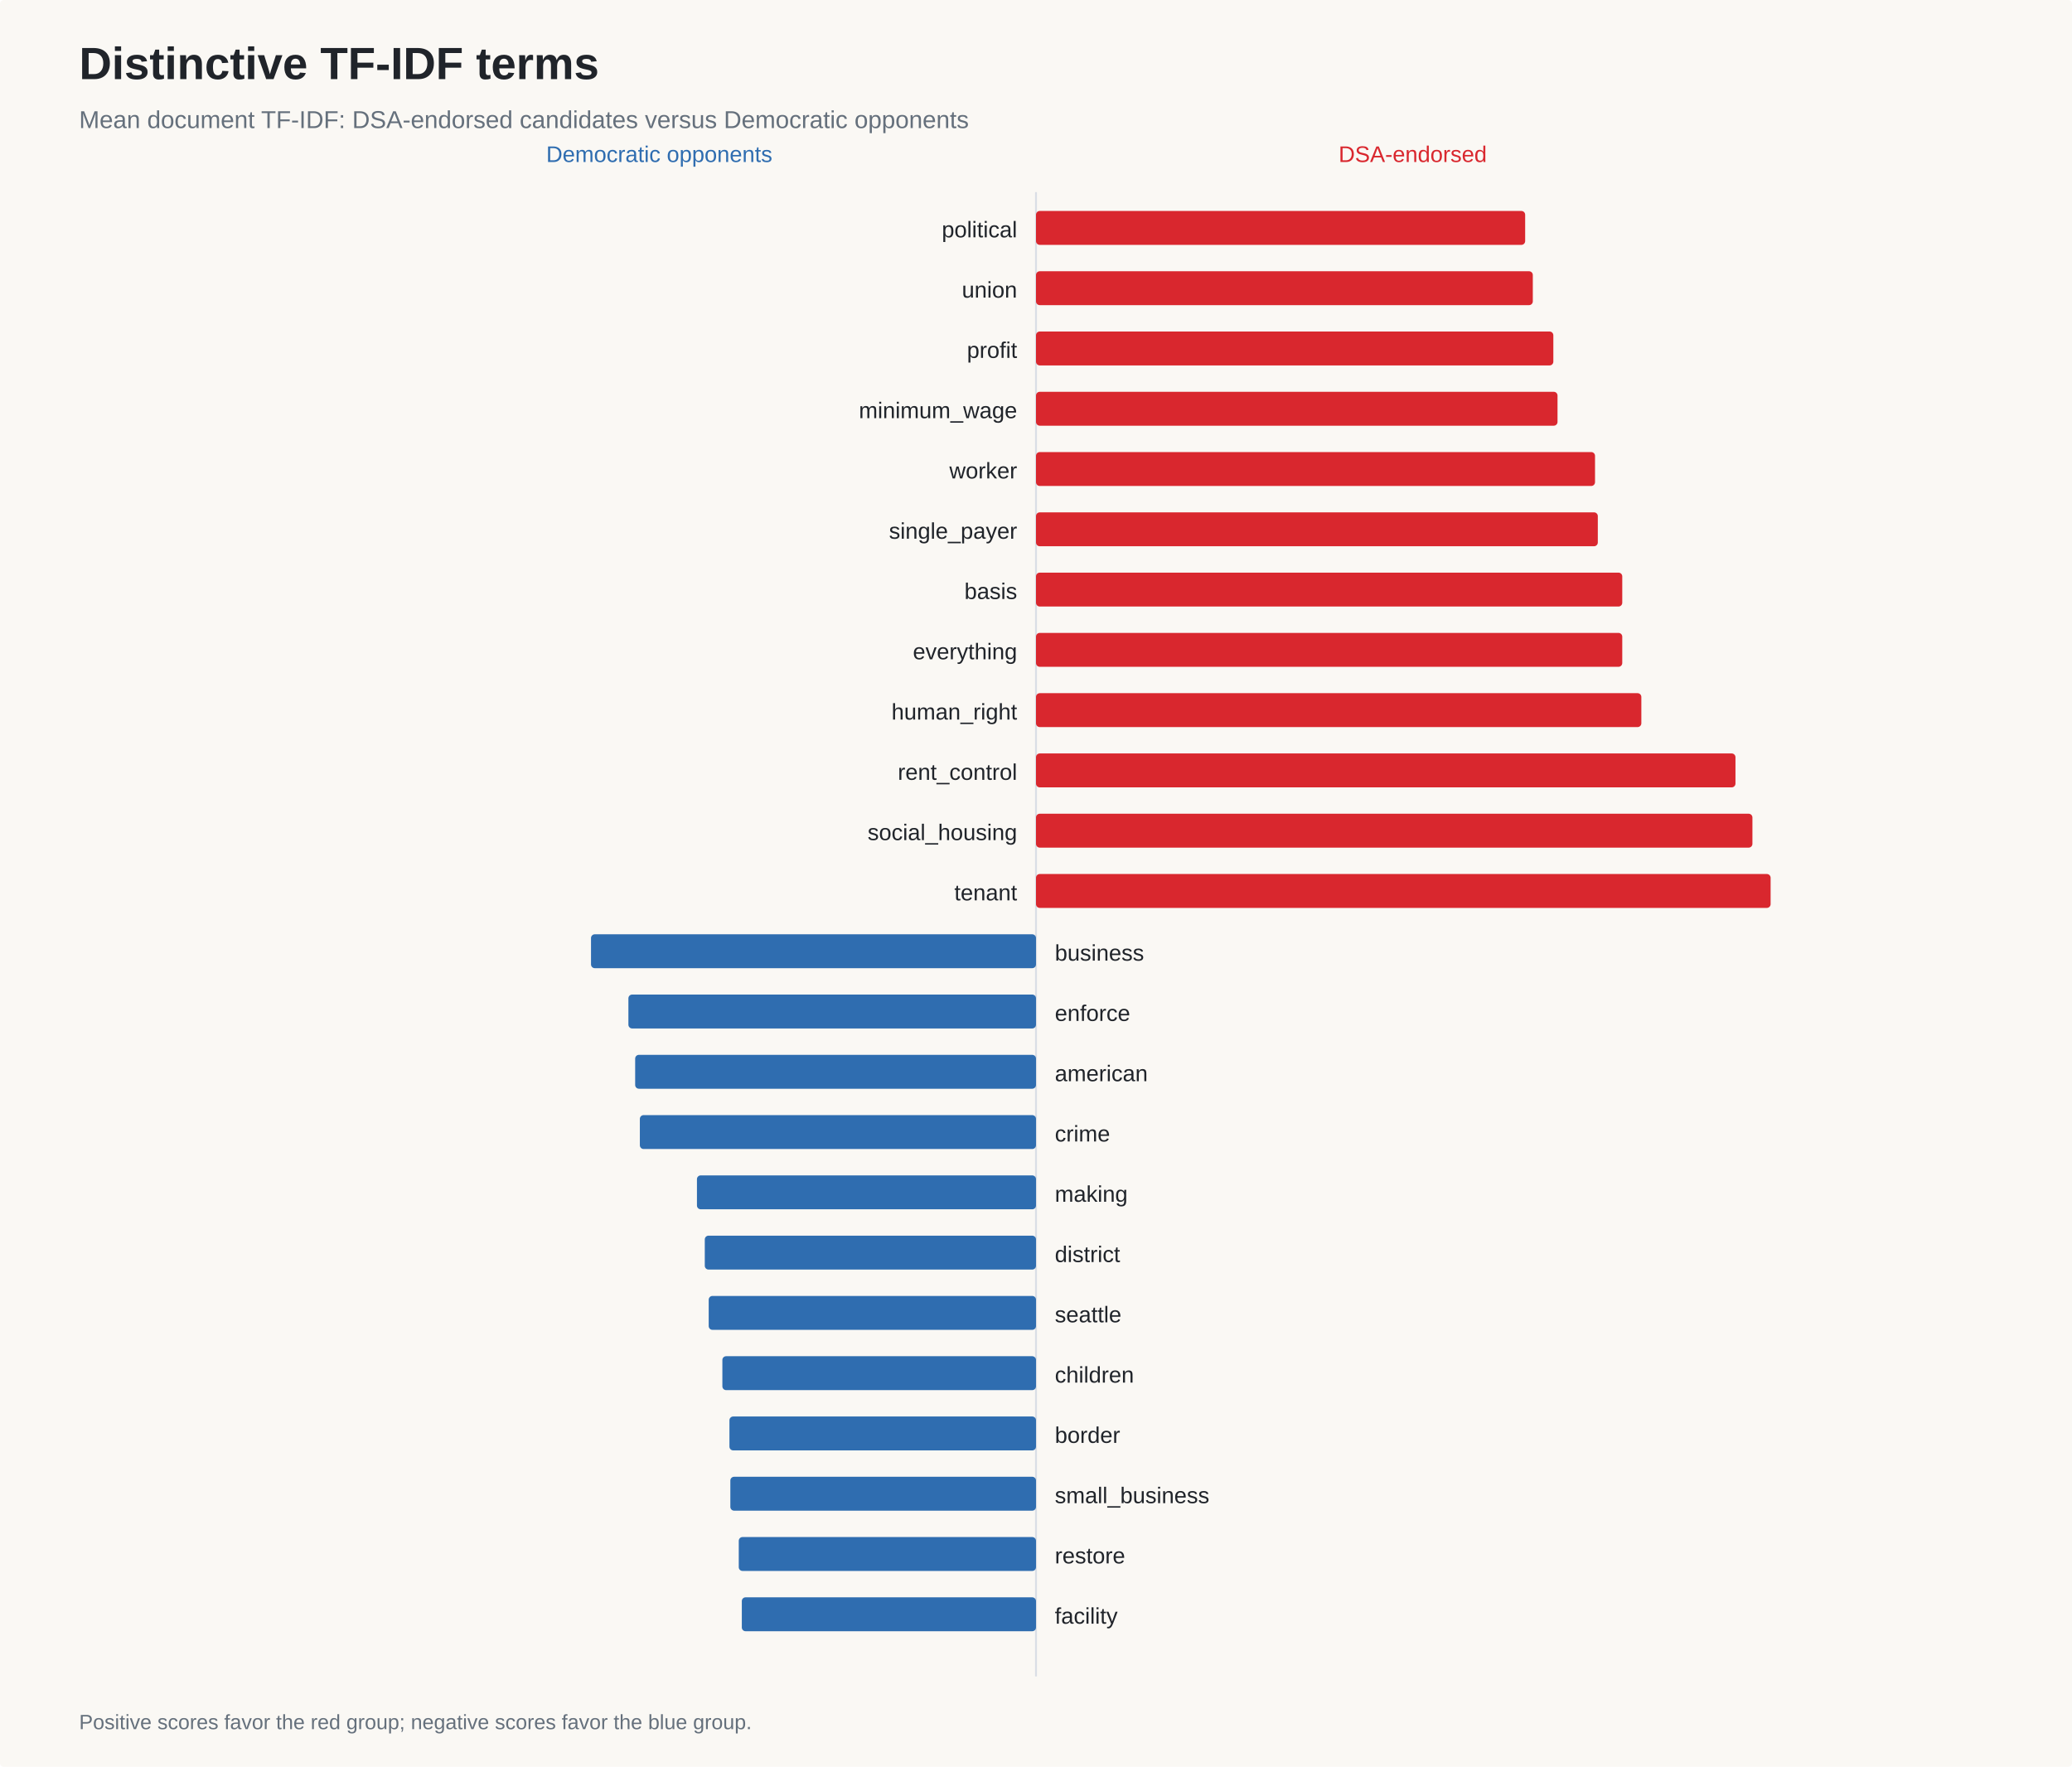
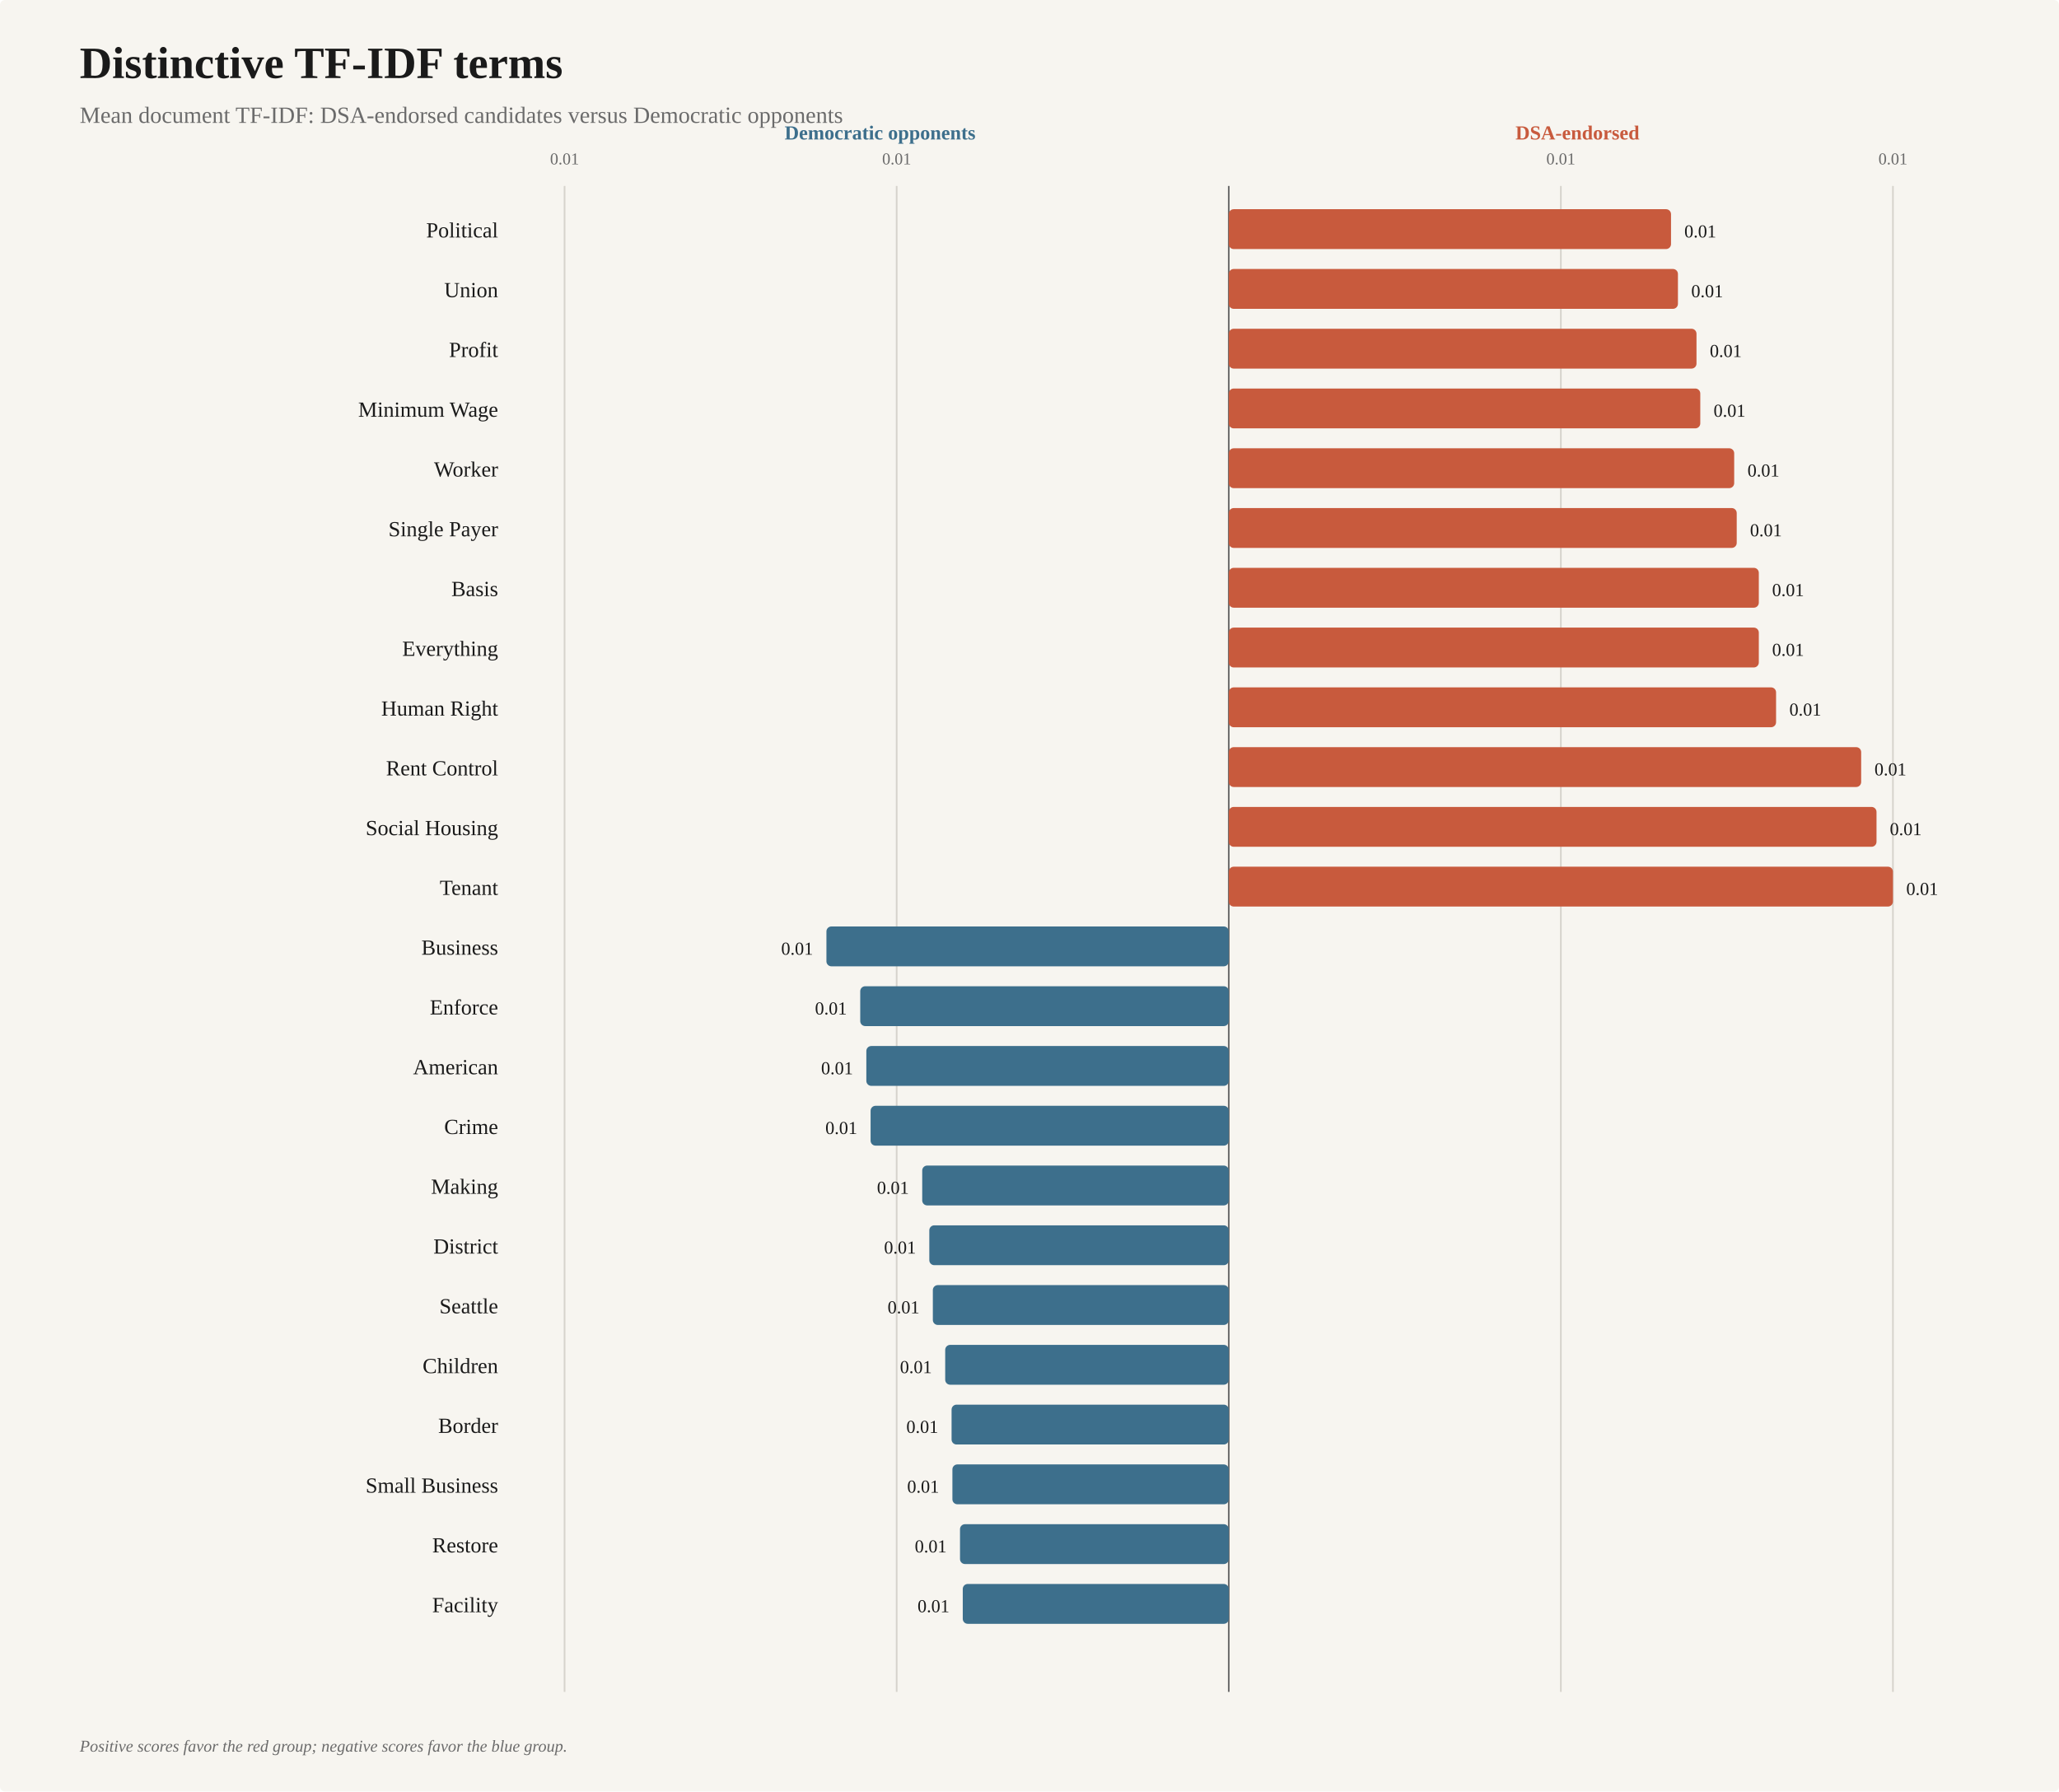
- <svg xmlns="http://www.w3.org/2000/svg" width="1100" height="938" viewBox="0 0 1100 938">
-   <rect x="0.00" y="0.00" width="1100.00" height="938.00" fill="#FAF8F4" rx="2" />
-   <text x="42" y="42" text-anchor="start" fill="#20242A" font-family="Arial, Helvetica, sans-serif" font-size="24px" font-weight="700">Distinctive TF-IDF terms</text>
-   <text x="42" y="68" text-anchor="start" fill="#65707C" font-family="Arial, Helvetica, sans-serif" font-size="13px" font-weight="400">Mean document TF-IDF: DSA-endorsed candidates versus Democratic opponents</text>
-   <line x1="550" y1="102" x2="550" y2="890" stroke="#D9DEE5" stroke-width="1" />
-   <rect x="550.00" y="112.00" width="259.69" height="18.00" fill="#D9272E" rx="2" />
-   <text x="540" y="126" text-anchor="end" fill="#20242A" font-family="Arial, Helvetica, sans-serif" font-size="12px" font-weight="400">political</text>
-   <rect x="550.00" y="144.00" width="263.75" height="18.00" fill="#D9272E" rx="2" />
-   <text x="540" y="158" text-anchor="end" fill="#20242A" font-family="Arial, Helvetica, sans-serif" font-size="12px" font-weight="400">union</text>
-   <rect x="550.00" y="176.00" width="274.65" height="18.00" fill="#D9272E" rx="2" />
-   <text x="540" y="190" text-anchor="end" fill="#20242A" font-family="Arial, Helvetica, sans-serif" font-size="12px" font-weight="400">profit</text>
-   <rect x="550.00" y="208.00" width="276.87" height="18.00" fill="#D9272E" rx="2" />
-   <text x="540" y="222" text-anchor="end" fill="#20242A" font-family="Arial, Helvetica, sans-serif" font-size="12px" font-weight="400">minimum_wage</text>
-   <rect x="550.00" y="240.00" width="296.78" height="18.00" fill="#D9272E" rx="2" />
-   <text x="540" y="254" text-anchor="end" fill="#20242A" font-family="Arial, Helvetica, sans-serif" font-size="12px" font-weight="400">worker</text>
-   <rect x="550.00" y="272.00" width="298.26" height="18.00" fill="#D9272E" rx="2" />
-   <text x="540" y="286" text-anchor="end" fill="#20242A" font-family="Arial, Helvetica, sans-serif" font-size="12px" font-weight="400">single_payer</text>
-   <rect x="550.00" y="304.00" width="311.24" height="18.00" fill="#D9272E" rx="2" />
-   <text x="540" y="318" text-anchor="end" fill="#20242A" font-family="Arial, Helvetica, sans-serif" font-size="12px" font-weight="400">basis</text>
-   <rect x="550.00" y="336.00" width="311.24" height="18.00" fill="#D9272E" rx="2" />
-   <text x="540" y="350" text-anchor="end" fill="#20242A" font-family="Arial, Helvetica, sans-serif" font-size="12px" font-weight="400">everything</text>
-   <rect x="550.00" y="368.00" width="321.37" height="18.00" fill="#D9272E" rx="2" />
-   <text x="540" y="382" text-anchor="end" fill="#20242A" font-family="Arial, Helvetica, sans-serif" font-size="12px" font-weight="400">human_right</text>
-   <rect x="550.00" y="400.00" width="371.34" height="18.00" fill="#D9272E" rx="2" />
-   <text x="540" y="414" text-anchor="end" fill="#20242A" font-family="Arial, Helvetica, sans-serif" font-size="12px" font-weight="400">rent_control</text>
-   <rect x="550.00" y="432.00" width="380.34" height="18.00" fill="#D9272E" rx="2" />
-   <text x="540" y="446" text-anchor="end" fill="#20242A" font-family="Arial, Helvetica, sans-serif" font-size="12px" font-weight="400">social_housing</text>
-   <rect x="550.00" y="464.00" width="390.00" height="18.00" fill="#D9272E" rx="2" />
-   <text x="540" y="478" text-anchor="end" fill="#20242A" font-family="Arial, Helvetica, sans-serif" font-size="12px" font-weight="400">tenant</text>
-   <rect x="313.76" y="496.00" width="236.24" height="18.00" fill="#2F6DB0" rx="2" />
-   <text x="560" y="510" text-anchor="start" fill="#20242A" font-family="Arial, Helvetica, sans-serif" font-size="12px" font-weight="400">business</text>
-   <rect x="333.61" y="528.00" width="216.39" height="18.00" fill="#2F6DB0" rx="2" />
-   <text x="560" y="542" text-anchor="start" fill="#20242A" font-family="Arial, Helvetica, sans-serif" font-size="12px" font-weight="400">enforce</text>
-   <rect x="337.20" y="560.00" width="212.80" height="18.00" fill="#2F6DB0" rx="2" />
-   <text x="560" y="574" text-anchor="start" fill="#20242A" font-family="Arial, Helvetica, sans-serif" font-size="12px" font-weight="400">american</text>
-   <rect x="339.69" y="592.00" width="210.31" height="18.00" fill="#2F6DB0" rx="2" />
-   <text x="560" y="606" text-anchor="start" fill="#20242A" font-family="Arial, Helvetica, sans-serif" font-size="12px" font-weight="400">crime</text>
-   <rect x="370.00" y="624.00" width="180.00" height="18.00" fill="#2F6DB0" rx="2" />
-   <text x="560" y="638" text-anchor="start" fill="#20242A" font-family="Arial, Helvetica, sans-serif" font-size="12px" font-weight="400">making</text>
-   <rect x="374.16" y="656.00" width="175.84" height="18.00" fill="#2F6DB0" rx="2" />
-   <text x="560" y="670" text-anchor="start" fill="#20242A" font-family="Arial, Helvetica, sans-serif" font-size="12px" font-weight="400">district</text>
-   <rect x="376.24" y="688.00" width="173.76" height="18.00" fill="#2F6DB0" rx="2" />
-   <text x="560" y="702" text-anchor="start" fill="#20242A" font-family="Arial, Helvetica, sans-serif" font-size="12px" font-weight="400">seattle</text>
-   <rect x="383.50" y="720.00" width="166.50" height="18.00" fill="#2F6DB0" rx="2" />
-   <text x="560" y="734" text-anchor="start" fill="#20242A" font-family="Arial, Helvetica, sans-serif" font-size="12px" font-weight="400">children</text>
-   <rect x="387.25" y="752.00" width="162.75" height="18.00" fill="#2F6DB0" rx="2" />
-   <text x="560" y="766" text-anchor="start" fill="#20242A" font-family="Arial, Helvetica, sans-serif" font-size="12px" font-weight="400">border</text>
-   <rect x="387.73" y="784.00" width="162.27" height="18.00" fill="#2F6DB0" rx="2" />
-   <text x="560" y="798" text-anchor="start" fill="#20242A" font-family="Arial, Helvetica, sans-serif" font-size="12px" font-weight="400">small_business</text>
-   <rect x="392.20" y="816.00" width="157.80" height="18.00" fill="#2F6DB0" rx="2" />
-   <text x="560" y="830" text-anchor="start" fill="#20242A" font-family="Arial, Helvetica, sans-serif" font-size="12px" font-weight="400">restore</text>
-   <rect x="393.82" y="848.00" width="156.18" height="18.00" fill="#2F6DB0" rx="2" />
-   <text x="560" y="862" text-anchor="start" fill="#20242A" font-family="Arial, Helvetica, sans-serif" font-size="12px" font-weight="400">facility</text>
-   <text x="750" y="86" text-anchor="middle" fill="#D9272E" font-family="Arial, Helvetica, sans-serif" font-size="12px" font-weight="400">DSA-endorsed</text>
-   <text x="350" y="86" text-anchor="middle" fill="#2F6DB0" font-family="Arial, Helvetica, sans-serif" font-size="12px" font-weight="400">Democratic opponents</text>
-   <text x="42" y="918" text-anchor="start" fill="#65707C" font-family="Arial, Helvetica, sans-serif" font-size="11px" font-weight="400">Positive scores favor the red group; negative scores favor the blue group.</text>
+ <svg xmlns="http://www.w3.org/2000/svg" width="1240" height="1079" viewBox="0 0 1240 1079">
+   <rect x="0.00" y="0.00" width="1240.00" height="1079.00" fill="#F7F5F0" rx="3" />
+   <text x="48" y="47" text-anchor="start" fill="#1A1A1A" font-family="Georgia, Times New Roman, serif" font-size="27px" font-weight="700" font-style="normal">Distinctive TF-IDF terms</text>
+   <text x="48" y="74" text-anchor="start" fill="#6B6B6B" font-family="Georgia, Times New Roman, serif" font-size="14px" font-weight="400" font-style="normal">Mean document TF-IDF: DSA-endorsed candidates versus Democratic opponents</text>
+   <line x1="340" y1="112" x2="340" y2="1019" stroke="#D6D3CC" stroke-width="1" />
+   <text x="340" y="99" text-anchor="middle" fill="#6B6B6B" font-family="Georgia, Times New Roman, serif" font-size="10px" font-weight="400" font-style="normal">0.01</text>
+   <line x1="540.0" y1="112" x2="540.0" y2="1019" stroke="#D6D3CC" stroke-width="1" />
+   <text x="540.0" y="99" text-anchor="middle" fill="#6B6B6B" font-family="Georgia, Times New Roman, serif" font-size="10px" font-weight="400" font-style="normal">0.01</text>
+   <line x1="740" y1="112" x2="740" y2="1019" stroke="#6B6B6B" stroke-width="1" />
+   <line x1="940.0" y1="112" x2="940.0" y2="1019" stroke="#D6D3CC" stroke-width="1" />
+   <text x="940.0" y="99" text-anchor="middle" fill="#6B6B6B" font-family="Georgia, Times New Roman, serif" font-size="10px" font-weight="400" font-style="normal">0.01</text>
+   <line x1="1140" y1="112" x2="1140" y2="1019" stroke="#D6D3CC" stroke-width="1" />
+   <text x="1140" y="99" text-anchor="middle" fill="#6B6B6B" font-family="Georgia, Times New Roman, serif" font-size="10px" font-weight="400" font-style="normal">0.01</text>
+   <text x="300" y="143" text-anchor="end" fill="#1A1A1A" font-family="Georgia, Times New Roman, serif" font-size="13px" font-weight="400" font-style="normal">Political</text>
+   <rect x="740.00" y="126.00" width="266.35" height="24.00" fill="#C85A3D" rx="3" />
+   <text x="1014.349" y="143" text-anchor="start" fill="#1A1A1A" font-family="Georgia, Times New Roman, serif" font-size="11px" font-weight="400" font-style="normal">0.01</text>
+   <text x="300" y="179" text-anchor="end" fill="#1A1A1A" font-family="Georgia, Times New Roman, serif" font-size="13px" font-weight="400" font-style="normal">Union</text>
+   <rect x="740.00" y="162.00" width="270.51" height="24.00" fill="#C85A3D" rx="3" />
+   <text x="1018.513" y="179" text-anchor="start" fill="#1A1A1A" font-family="Georgia, Times New Roman, serif" font-size="11px" font-weight="400" font-style="normal">0.01</text>
+   <text x="300" y="215" text-anchor="end" fill="#1A1A1A" font-family="Georgia, Times New Roman, serif" font-size="13px" font-weight="400" font-style="normal">Profit</text>
+   <rect x="740.00" y="198.00" width="281.69" height="24.00" fill="#C85A3D" rx="3" />
+   <text x="1029.689" y="215" text-anchor="start" fill="#1A1A1A" font-family="Georgia, Times New Roman, serif" font-size="11px" font-weight="400" font-style="normal">0.01</text>
+   <text x="300" y="251" text-anchor="end" fill="#1A1A1A" font-family="Georgia, Times New Roman, serif" font-size="13px" font-weight="400" font-style="normal">Minimum Wage</text>
+   <rect x="740.00" y="234.00" width="283.97" height="24.00" fill="#C85A3D" rx="3" />
+   <text x="1031.971" y="251" text-anchor="start" fill="#1A1A1A" font-family="Georgia, Times New Roman, serif" font-size="11px" font-weight="400" font-style="normal">0.01</text>
+   <text x="300" y="287" text-anchor="end" fill="#1A1A1A" font-family="Georgia, Times New Roman, serif" font-size="13px" font-weight="400" font-style="normal">Worker</text>
+   <rect x="740.00" y="270.00" width="304.39" height="24.00" fill="#C85A3D" rx="3" />
+   <text x="1052.392" y="287" text-anchor="start" fill="#1A1A1A" font-family="Georgia, Times New Roman, serif" font-size="11px" font-weight="400" font-style="normal">0.01</text>
+   <text x="300" y="323" text-anchor="end" fill="#1A1A1A" font-family="Georgia, Times New Roman, serif" font-size="13px" font-weight="400" font-style="normal">Single Payer</text>
+   <rect x="740.00" y="306.00" width="305.91" height="24.00" fill="#C85A3D" rx="3" />
+   <text x="1053.912" y="323" text-anchor="start" fill="#1A1A1A" font-family="Georgia, Times New Roman, serif" font-size="11px" font-weight="400" font-style="normal">0.01</text>
+   <text x="300" y="359" text-anchor="end" fill="#1A1A1A" font-family="Georgia, Times New Roman, serif" font-size="13px" font-weight="400" font-style="normal">Basis</text>
+   <rect x="740.00" y="342.00" width="319.22" height="24.00" fill="#C85A3D" rx="3" />
+   <text x="1067.216" y="359" text-anchor="start" fill="#1A1A1A" font-family="Georgia, Times New Roman, serif" font-size="11px" font-weight="400" font-style="normal">0.01</text>
+   <text x="300" y="395" text-anchor="end" fill="#1A1A1A" font-family="Georgia, Times New Roman, serif" font-size="13px" font-weight="400" font-style="normal">Everything</text>
+   <rect x="740.00" y="378.00" width="319.22" height="24.00" fill="#C85A3D" rx="3" />
+   <text x="1067.221" y="395" text-anchor="start" fill="#1A1A1A" font-family="Georgia, Times New Roman, serif" font-size="11px" font-weight="400" font-style="normal">0.01</text>
+   <text x="300" y="431" text-anchor="end" fill="#1A1A1A" font-family="Georgia, Times New Roman, serif" font-size="13px" font-weight="400" font-style="normal">Human Right</text>
+   <rect x="740.00" y="414.00" width="329.61" height="24.00" fill="#C85A3D" rx="3" />
+   <text x="1077.611" y="431" text-anchor="start" fill="#1A1A1A" font-family="Georgia, Times New Roman, serif" font-size="11px" font-weight="400" font-style="normal">0.01</text>
+   <text x="300" y="467" text-anchor="end" fill="#1A1A1A" font-family="Georgia, Times New Roman, serif" font-size="13px" font-weight="400" font-style="normal">Rent Control</text>
+   <rect x="740.00" y="450.00" width="380.86" height="24.00" fill="#C85A3D" rx="3" />
+   <text x="1128.858" y="467" text-anchor="start" fill="#1A1A1A" font-family="Georgia, Times New Roman, serif" font-size="11px" font-weight="400" font-style="normal">0.01</text>
+   <text x="300" y="503" text-anchor="end" fill="#1A1A1A" font-family="Georgia, Times New Roman, serif" font-size="13px" font-weight="400" font-style="normal">Social Housing</text>
+   <rect x="740.00" y="486.00" width="390.10" height="24.00" fill="#C85A3D" rx="3" />
+   <text x="1138.095" y="503" text-anchor="start" fill="#1A1A1A" font-family="Georgia, Times New Roman, serif" font-size="11px" font-weight="400" font-style="normal">0.01</text>
+   <text x="300" y="539" text-anchor="end" fill="#1A1A1A" font-family="Georgia, Times New Roman, serif" font-size="13px" font-weight="400" font-style="normal">Tenant</text>
+   <rect x="740.00" y="522.00" width="400.00" height="24.00" fill="#C85A3D" rx="3" />
+   <text x="1148.0" y="539" text-anchor="start" fill="#1A1A1A" font-family="Georgia, Times New Roman, serif" font-size="11px" font-weight="400" font-style="normal">0.01</text>
+   <text x="300" y="575" text-anchor="end" fill="#1A1A1A" font-family="Georgia, Times New Roman, serif" font-size="13px" font-weight="400" font-style="normal">Business</text>
+   <rect x="497.70" y="558.00" width="242.30" height="24.00" fill="#3D6F8C" rx="3" />
+   <text x="489.698" y="575" text-anchor="end" fill="#1A1A1A" font-family="Georgia, Times New Roman, serif" font-size="11px" font-weight="400" font-style="normal">0.01</text>
+   <text x="300" y="611" text-anchor="end" fill="#1A1A1A" font-family="Georgia, Times New Roman, serif" font-size="13px" font-weight="400" font-style="normal">Enforce</text>
+   <rect x="518.06" y="594.00" width="221.94" height="24.00" fill="#3D6F8C" rx="3" />
+   <text x="510.059" y="611" text-anchor="end" fill="#1A1A1A" font-family="Georgia, Times New Roman, serif" font-size="11px" font-weight="400" font-style="normal">0.01</text>
+   <text x="300" y="647" text-anchor="end" fill="#1A1A1A" font-family="Georgia, Times New Roman, serif" font-size="13px" font-weight="400" font-style="normal">American</text>
+   <rect x="521.74" y="630.00" width="218.26" height="24.00" fill="#3D6F8C" rx="3" />
+   <text x="513.744" y="647" text-anchor="end" fill="#1A1A1A" font-family="Georgia, Times New Roman, serif" font-size="11px" font-weight="400" font-style="normal">0.01</text>
+   <text x="300" y="683" text-anchor="end" fill="#1A1A1A" font-family="Georgia, Times New Roman, serif" font-size="13px" font-weight="400" font-style="normal">Crime</text>
+   <rect x="524.30" y="666.00" width="215.70" height="24.00" fill="#3D6F8C" rx="3" />
+   <text x="516.297" y="683" text-anchor="end" fill="#1A1A1A" font-family="Georgia, Times New Roman, serif" font-size="11px" font-weight="400" font-style="normal">0.01</text>
+   <text x="300" y="719" text-anchor="end" fill="#1A1A1A" font-family="Georgia, Times New Roman, serif" font-size="13px" font-weight="400" font-style="normal">Making</text>
+   <rect x="555.39" y="702.00" width="184.61" height="24.00" fill="#3D6F8C" rx="3" />
+   <text x="547.389" y="719" text-anchor="end" fill="#1A1A1A" font-family="Georgia, Times New Roman, serif" font-size="11px" font-weight="400" font-style="normal">0.01</text>
+   <text x="300" y="755" text-anchor="end" fill="#1A1A1A" font-family="Georgia, Times New Roman, serif" font-size="13px" font-weight="400" font-style="normal">District</text>
+   <rect x="559.66" y="738.00" width="180.34" height="24.00" fill="#3D6F8C" rx="3" />
+   <text x="551.655" y="755" text-anchor="end" fill="#1A1A1A" font-family="Georgia, Times New Roman, serif" font-size="11px" font-weight="400" font-style="normal">0.01</text>
+   <text x="300" y="791" text-anchor="end" fill="#1A1A1A" font-family="Georgia, Times New Roman, serif" font-size="13px" font-weight="400" font-style="normal">Seattle</text>
+   <rect x="561.79" y="774.00" width="178.21" height="24.00" fill="#3D6F8C" rx="3" />
+   <text x="553.785" y="791" text-anchor="end" fill="#1A1A1A" font-family="Georgia, Times New Roman, serif" font-size="11px" font-weight="400" font-style="normal">0.01</text>
+   <text x="300" y="827" text-anchor="end" fill="#1A1A1A" font-family="Georgia, Times New Roman, serif" font-size="13px" font-weight="400" font-style="normal">Children</text>
+   <rect x="569.23" y="810.00" width="170.77" height="24.00" fill="#3D6F8C" rx="3" />
+   <text x="561.234" y="827" text-anchor="end" fill="#1A1A1A" font-family="Georgia, Times New Roman, serif" font-size="11px" font-weight="400" font-style="normal">0.01</text>
+   <text x="300" y="863" text-anchor="end" fill="#1A1A1A" font-family="Georgia, Times New Roman, serif" font-size="13px" font-weight="400" font-style="normal">Border</text>
+   <rect x="573.07" y="846.00" width="166.93" height="24.00" fill="#3D6F8C" rx="3" />
+   <text x="565.074" y="863" text-anchor="end" fill="#1A1A1A" font-family="Georgia, Times New Roman, serif" font-size="11px" font-weight="400" font-style="normal">0.01</text>
+   <text x="300" y="899" text-anchor="end" fill="#1A1A1A" font-family="Georgia, Times New Roman, serif" font-size="13px" font-weight="400" font-style="normal">Small Business</text>
+   <rect x="573.57" y="882.00" width="166.43" height="24.00" fill="#3D6F8C" rx="3" />
+   <text x="565.573" y="899" text-anchor="end" fill="#1A1A1A" font-family="Georgia, Times New Roman, serif" font-size="11px" font-weight="400" font-style="normal">0.01</text>
+   <text x="300" y="935" text-anchor="end" fill="#1A1A1A" font-family="Georgia, Times New Roman, serif" font-size="13px" font-weight="400" font-style="normal">Restore</text>
+   <rect x="578.15" y="918.00" width="161.85" height="24.00" fill="#3D6F8C" rx="3" />
+   <text x="570.15" y="935" text-anchor="end" fill="#1A1A1A" font-family="Georgia, Times New Roman, serif" font-size="11px" font-weight="400" font-style="normal">0.01</text>
+   <text x="300" y="971" text-anchor="end" fill="#1A1A1A" font-family="Georgia, Times New Roman, serif" font-size="13px" font-weight="400" font-style="normal">Facility</text>
+   <rect x="579.81" y="954.00" width="160.19" height="24.00" fill="#3D6F8C" rx="3" />
+   <text x="571.814" y="971" text-anchor="end" fill="#1A1A1A" font-family="Georgia, Times New Roman, serif" font-size="11px" font-weight="400" font-style="normal">0.01</text>
+   <text x="950.0" y="84" text-anchor="middle" fill="#C85A3D" font-family="Georgia, Times New Roman, serif" font-size="12px" font-weight="700" font-style="normal">DSA-endorsed</text>
+   <text x="530.0" y="84" text-anchor="middle" fill="#3D6F8C" font-family="Georgia, Times New Roman, serif" font-size="12px" font-weight="700" font-style="normal">Democratic opponents</text>
+   <text x="48" y="1055" text-anchor="start" fill="#6B6B6B" font-family="Georgia, Times New Roman, serif" font-size="10px" font-weight="400" font-style="italic">Positive scores favor the red group; negative scores favor the blue group.</text>
</svg>
